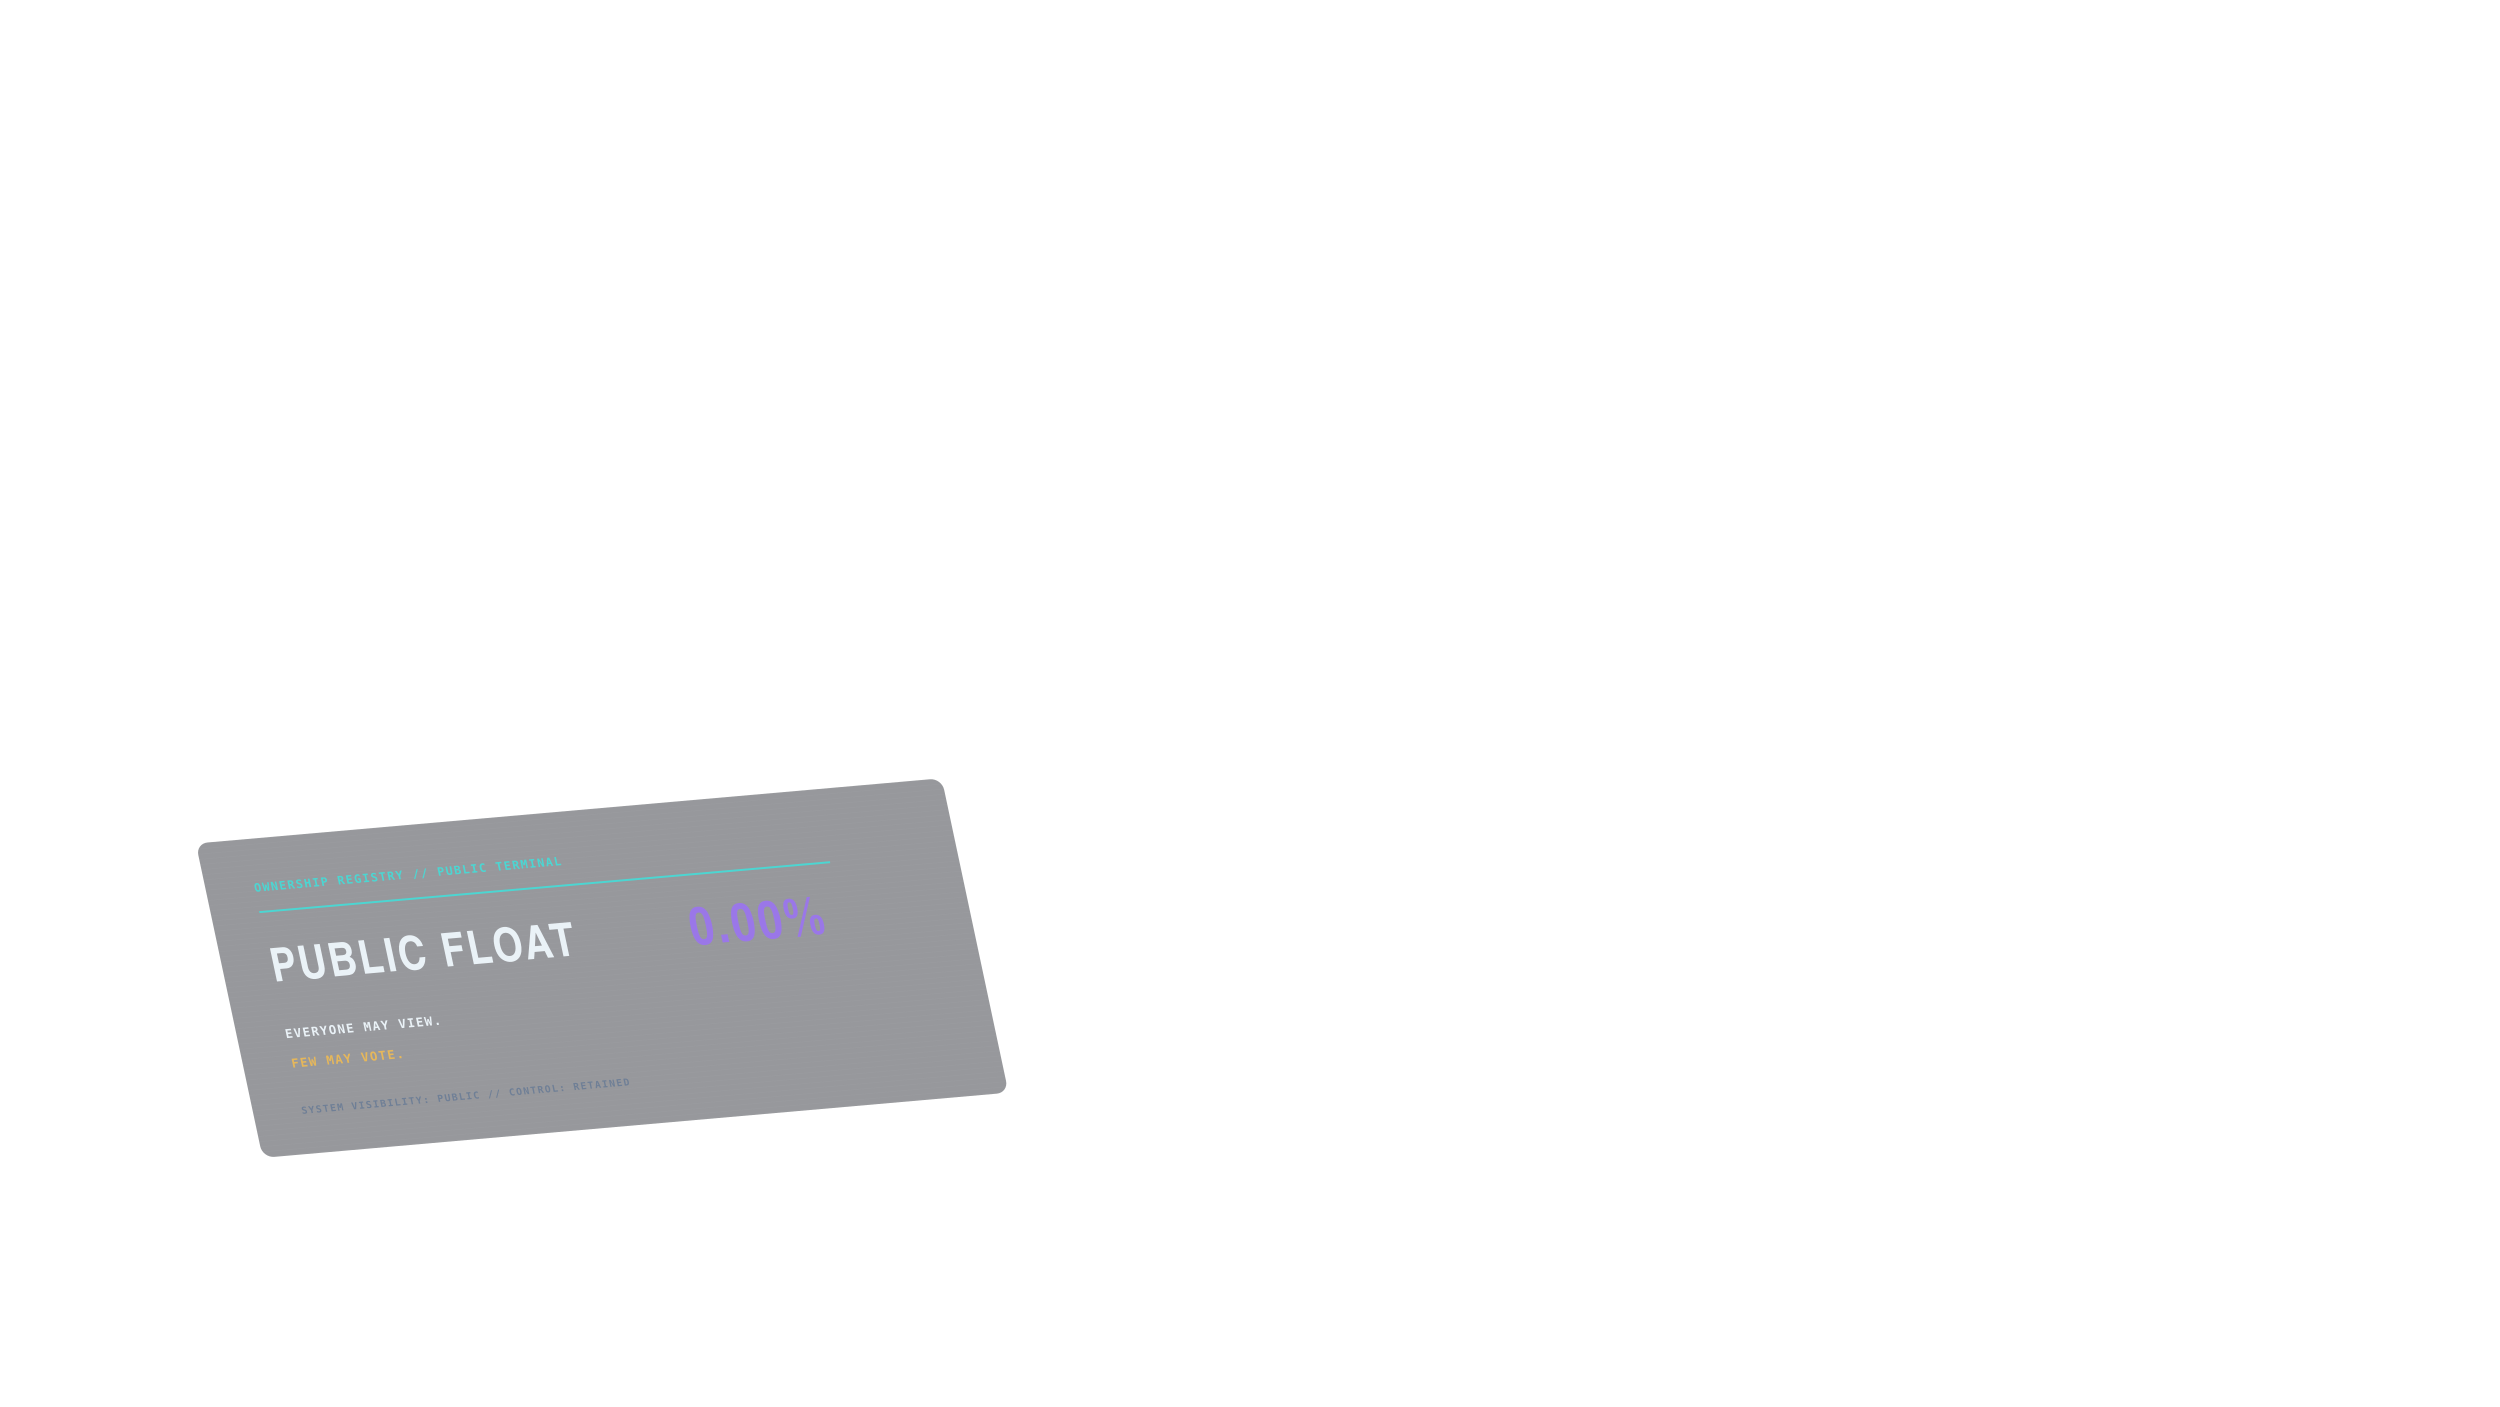
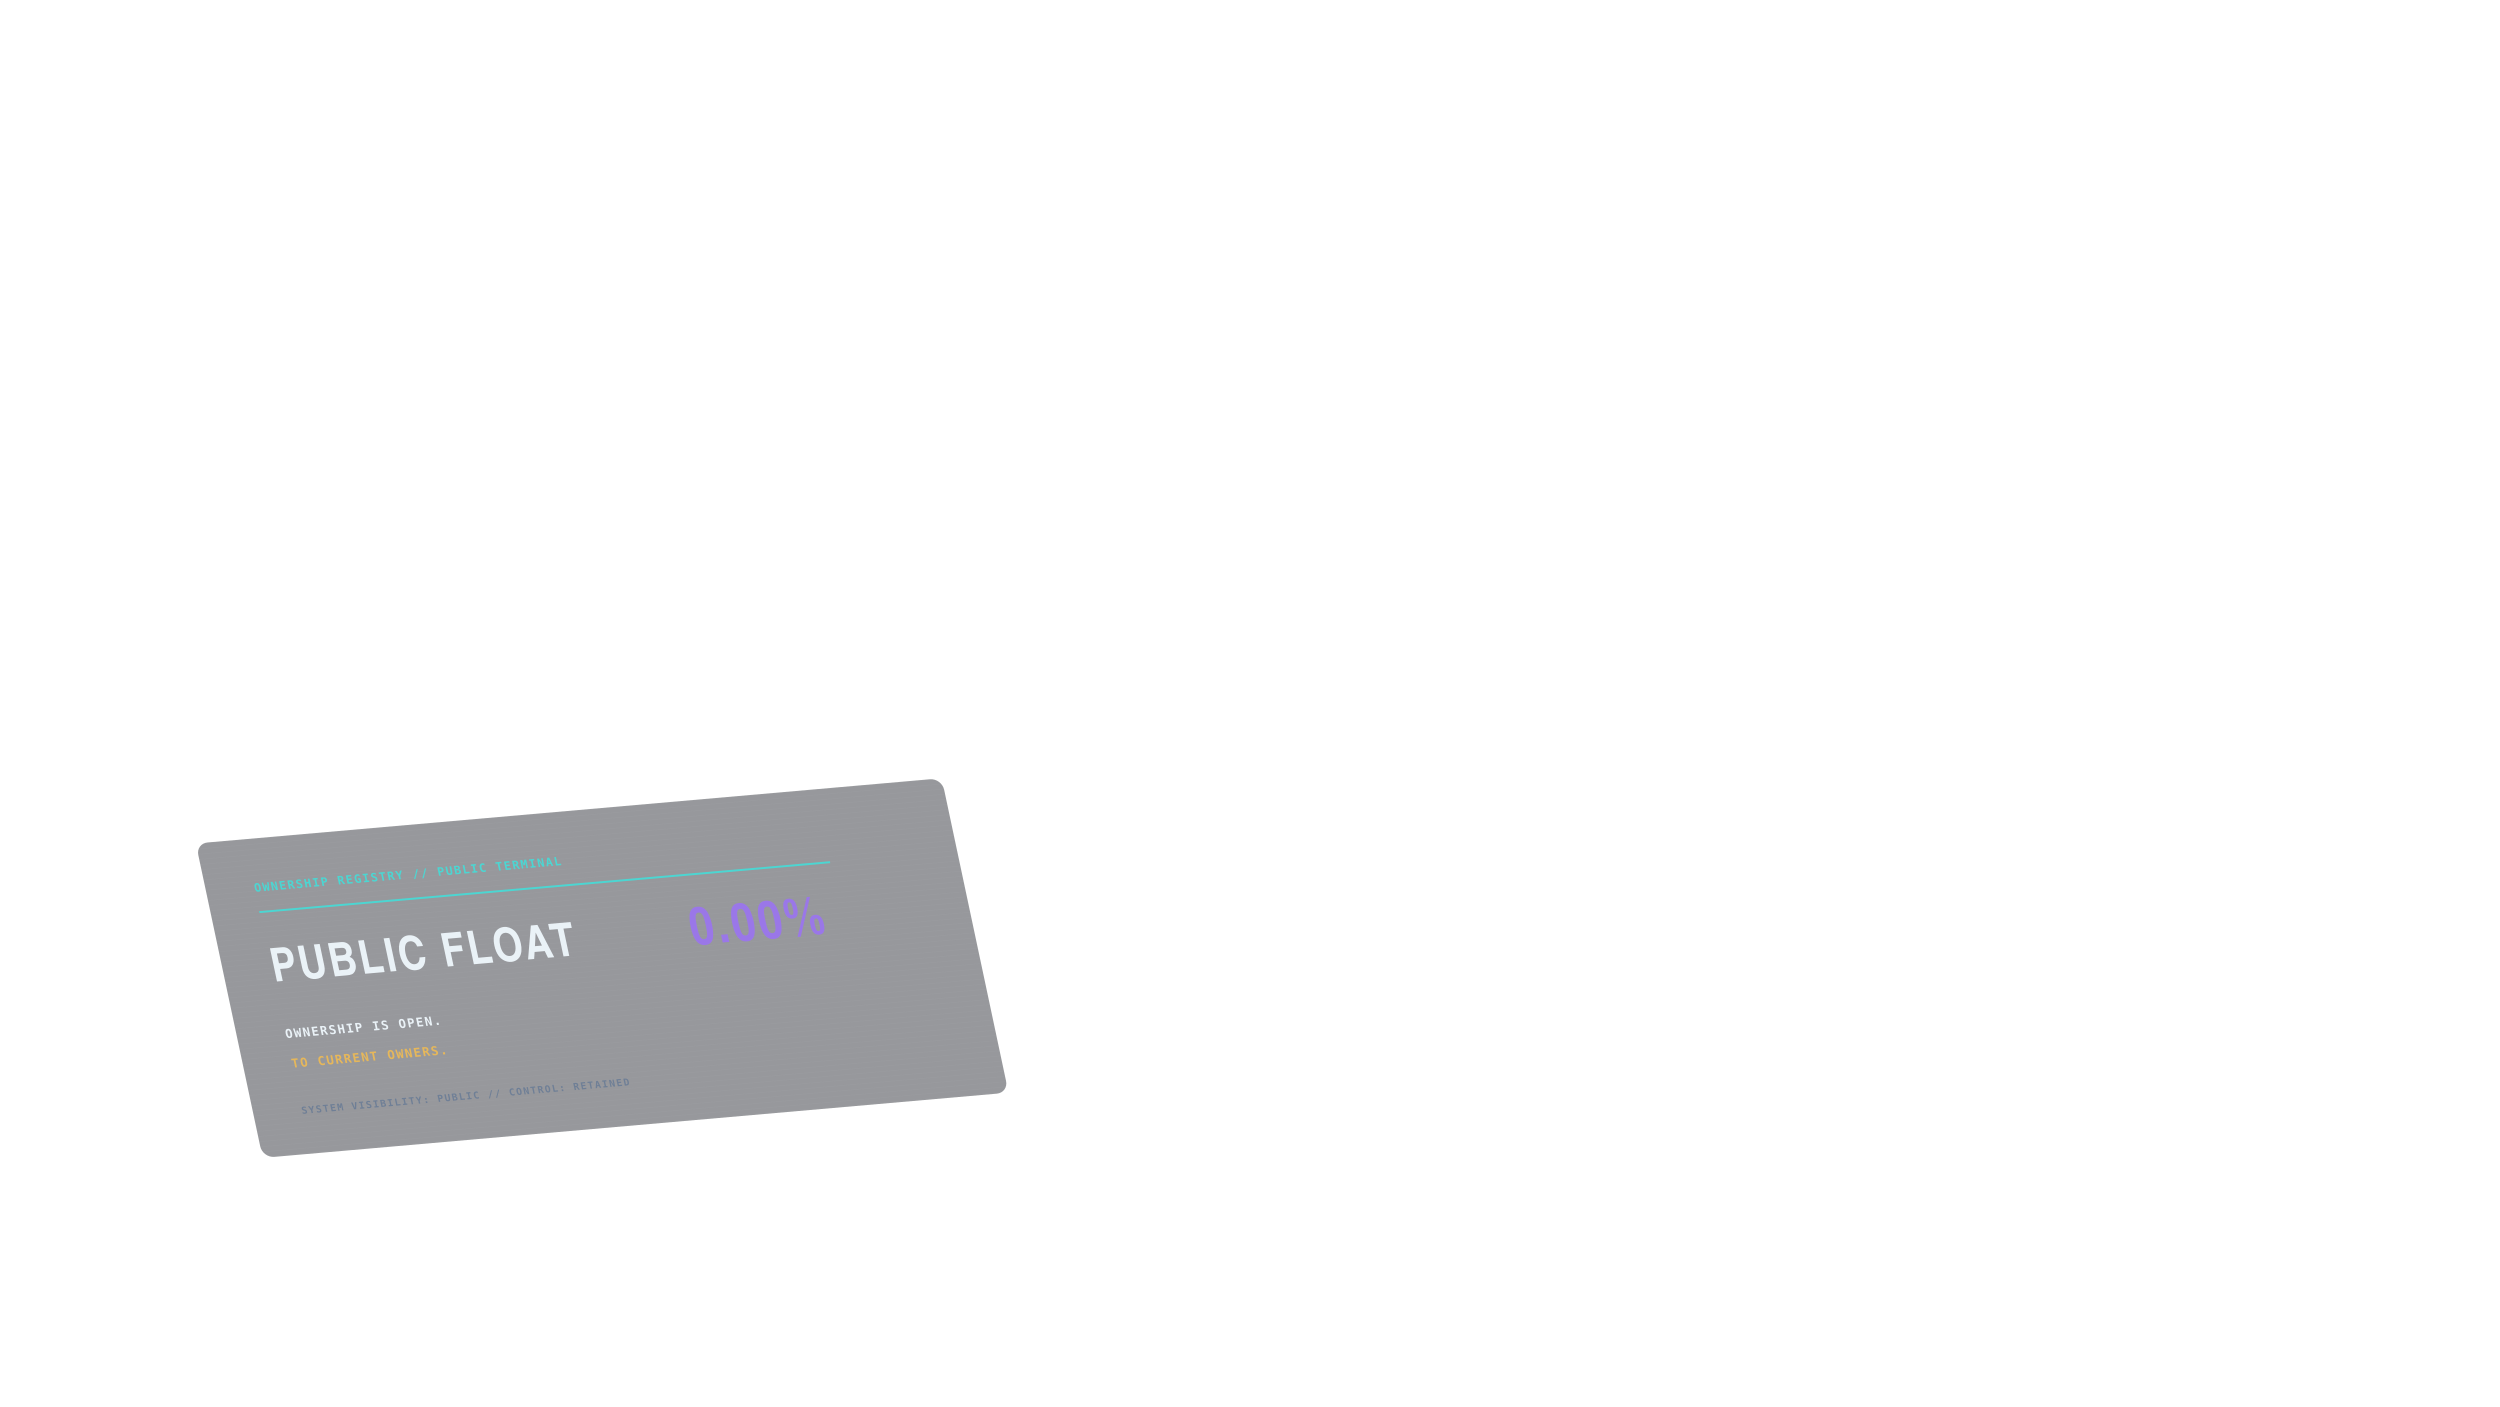
<svg xmlns="http://www.w3.org/2000/svg" width="3840" height="2160" viewBox="0 0 3840 2160">
  <defs>
    <style>
      .display{font-family:'Nimbus Sans Narrow',sans-serif;font-weight:700;letter-spacing:4px}
      .mono{font-family:'JetBrains Mono',monospace;font-weight:600;letter-spacing:2px}
    </style>
    <pattern id="scan" width="8" height="8" patternUnits="userSpaceOnUse">
      <rect width="8" height="1" fill="#eaf2f7" opacity=".12" />
    </pattern>
  </defs>
  <g transform="translate(320 1245) rotate(-5 570 245) skewX(7)">
    <rect width="1150" height="490" rx="18" fill="#070a12" opacity=".42" />
    <rect width="1150" height="490" rx="18" fill="url(#scan)" opacity=".22" />
    <text class="mono" x="74" y="82" font-size="18" fill="#4bd6d2">OWNERSHIP REGISTRY // PUBLIC TERMINAL</text>
    <rect x="74" y="112" width="880" height="3" fill="#4bd6d2" />
    <text class="display" x="74" y="222" font-size="72" fill="#eaf2f7">PUBLIC FLOAT</text>
    <text class="display" x="720" y="222" font-size="82" fill="#9a77e8">0.00%</text>
-     <text class="mono" x="74" y="310" font-size="19" fill="#eaf2f7">EVERYONE MAY VIEW.</text>
-     <text class="mono" x="74" y="356" font-size="19" fill="#e6b75a">FEW MAY VOTE.</text>
+     <text class="mono" x="74" y="310" font-size="19" fill="#eaf2f7">OWNERSHIP IS OPEN.</text>
+     <text class="mono" x="74" y="356" font-size="19" fill="#e6b75a">TO CURRENT OWNERS.</text>
    <text class="mono" x="74" y="428" font-size="15" fill="#6f7f96">SYSTEM VISIBILITY: PUBLIC // CONTROL: RETAINED</text>
  </g>
</svg>
